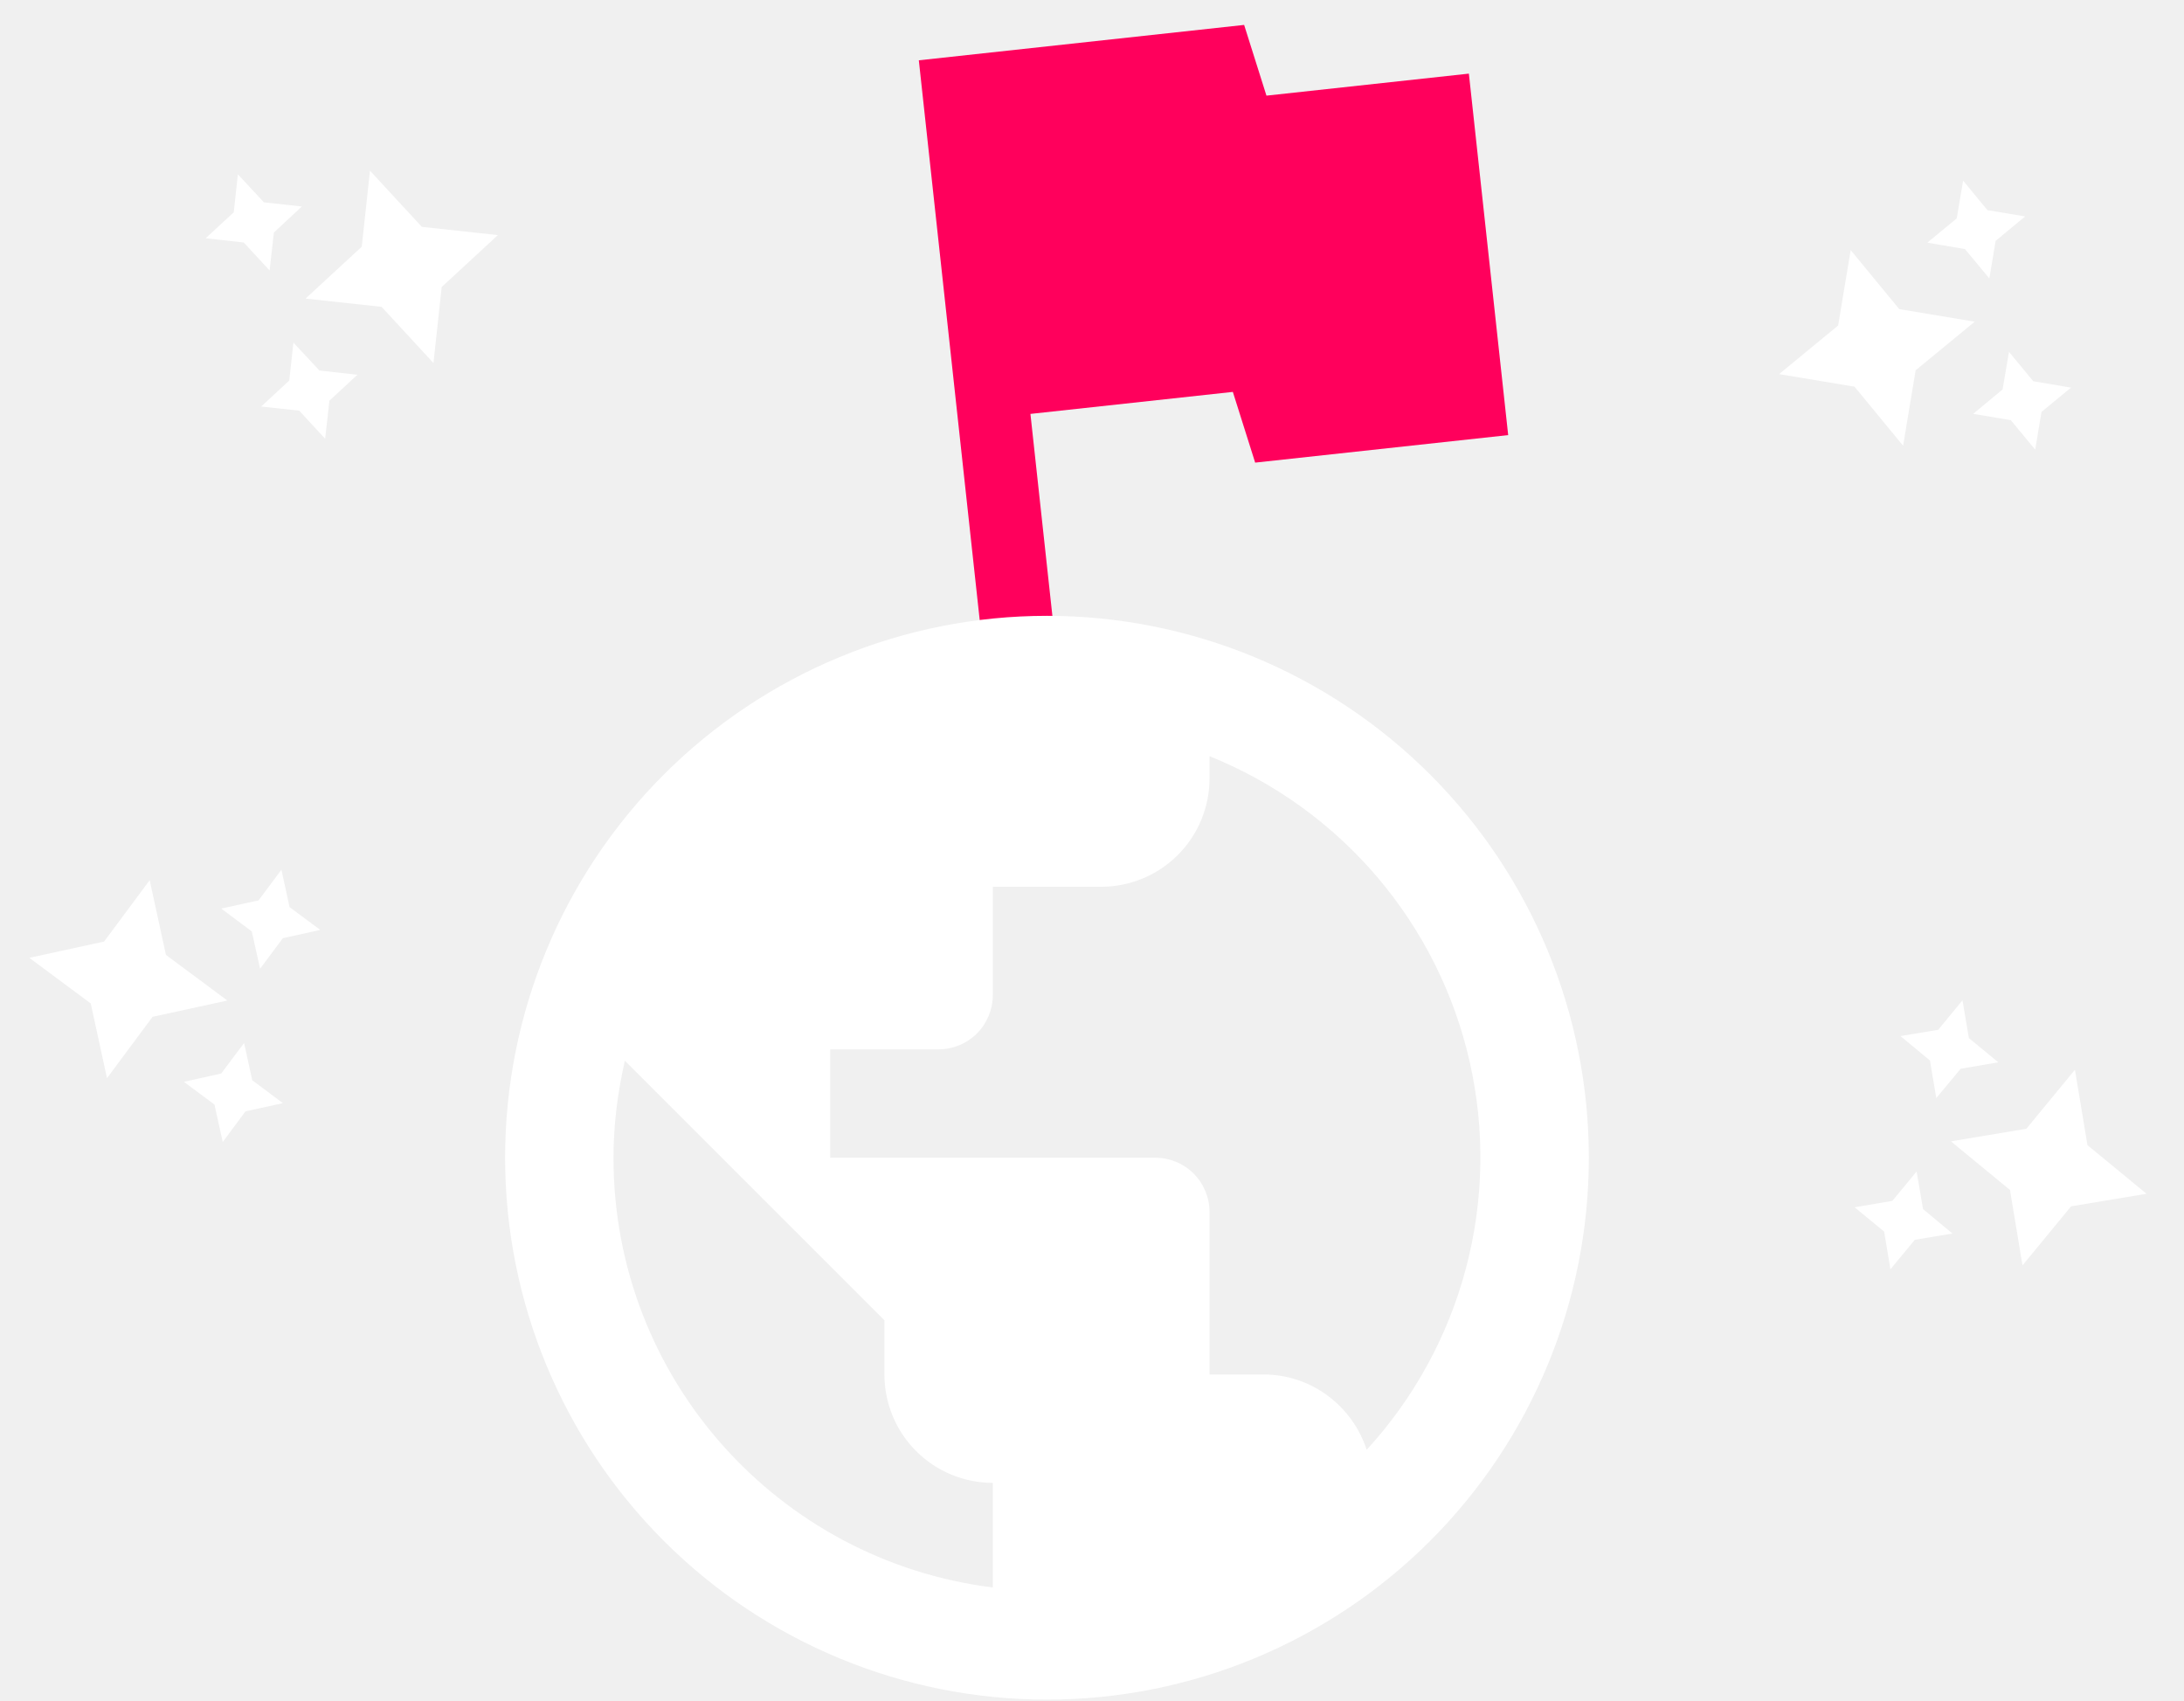
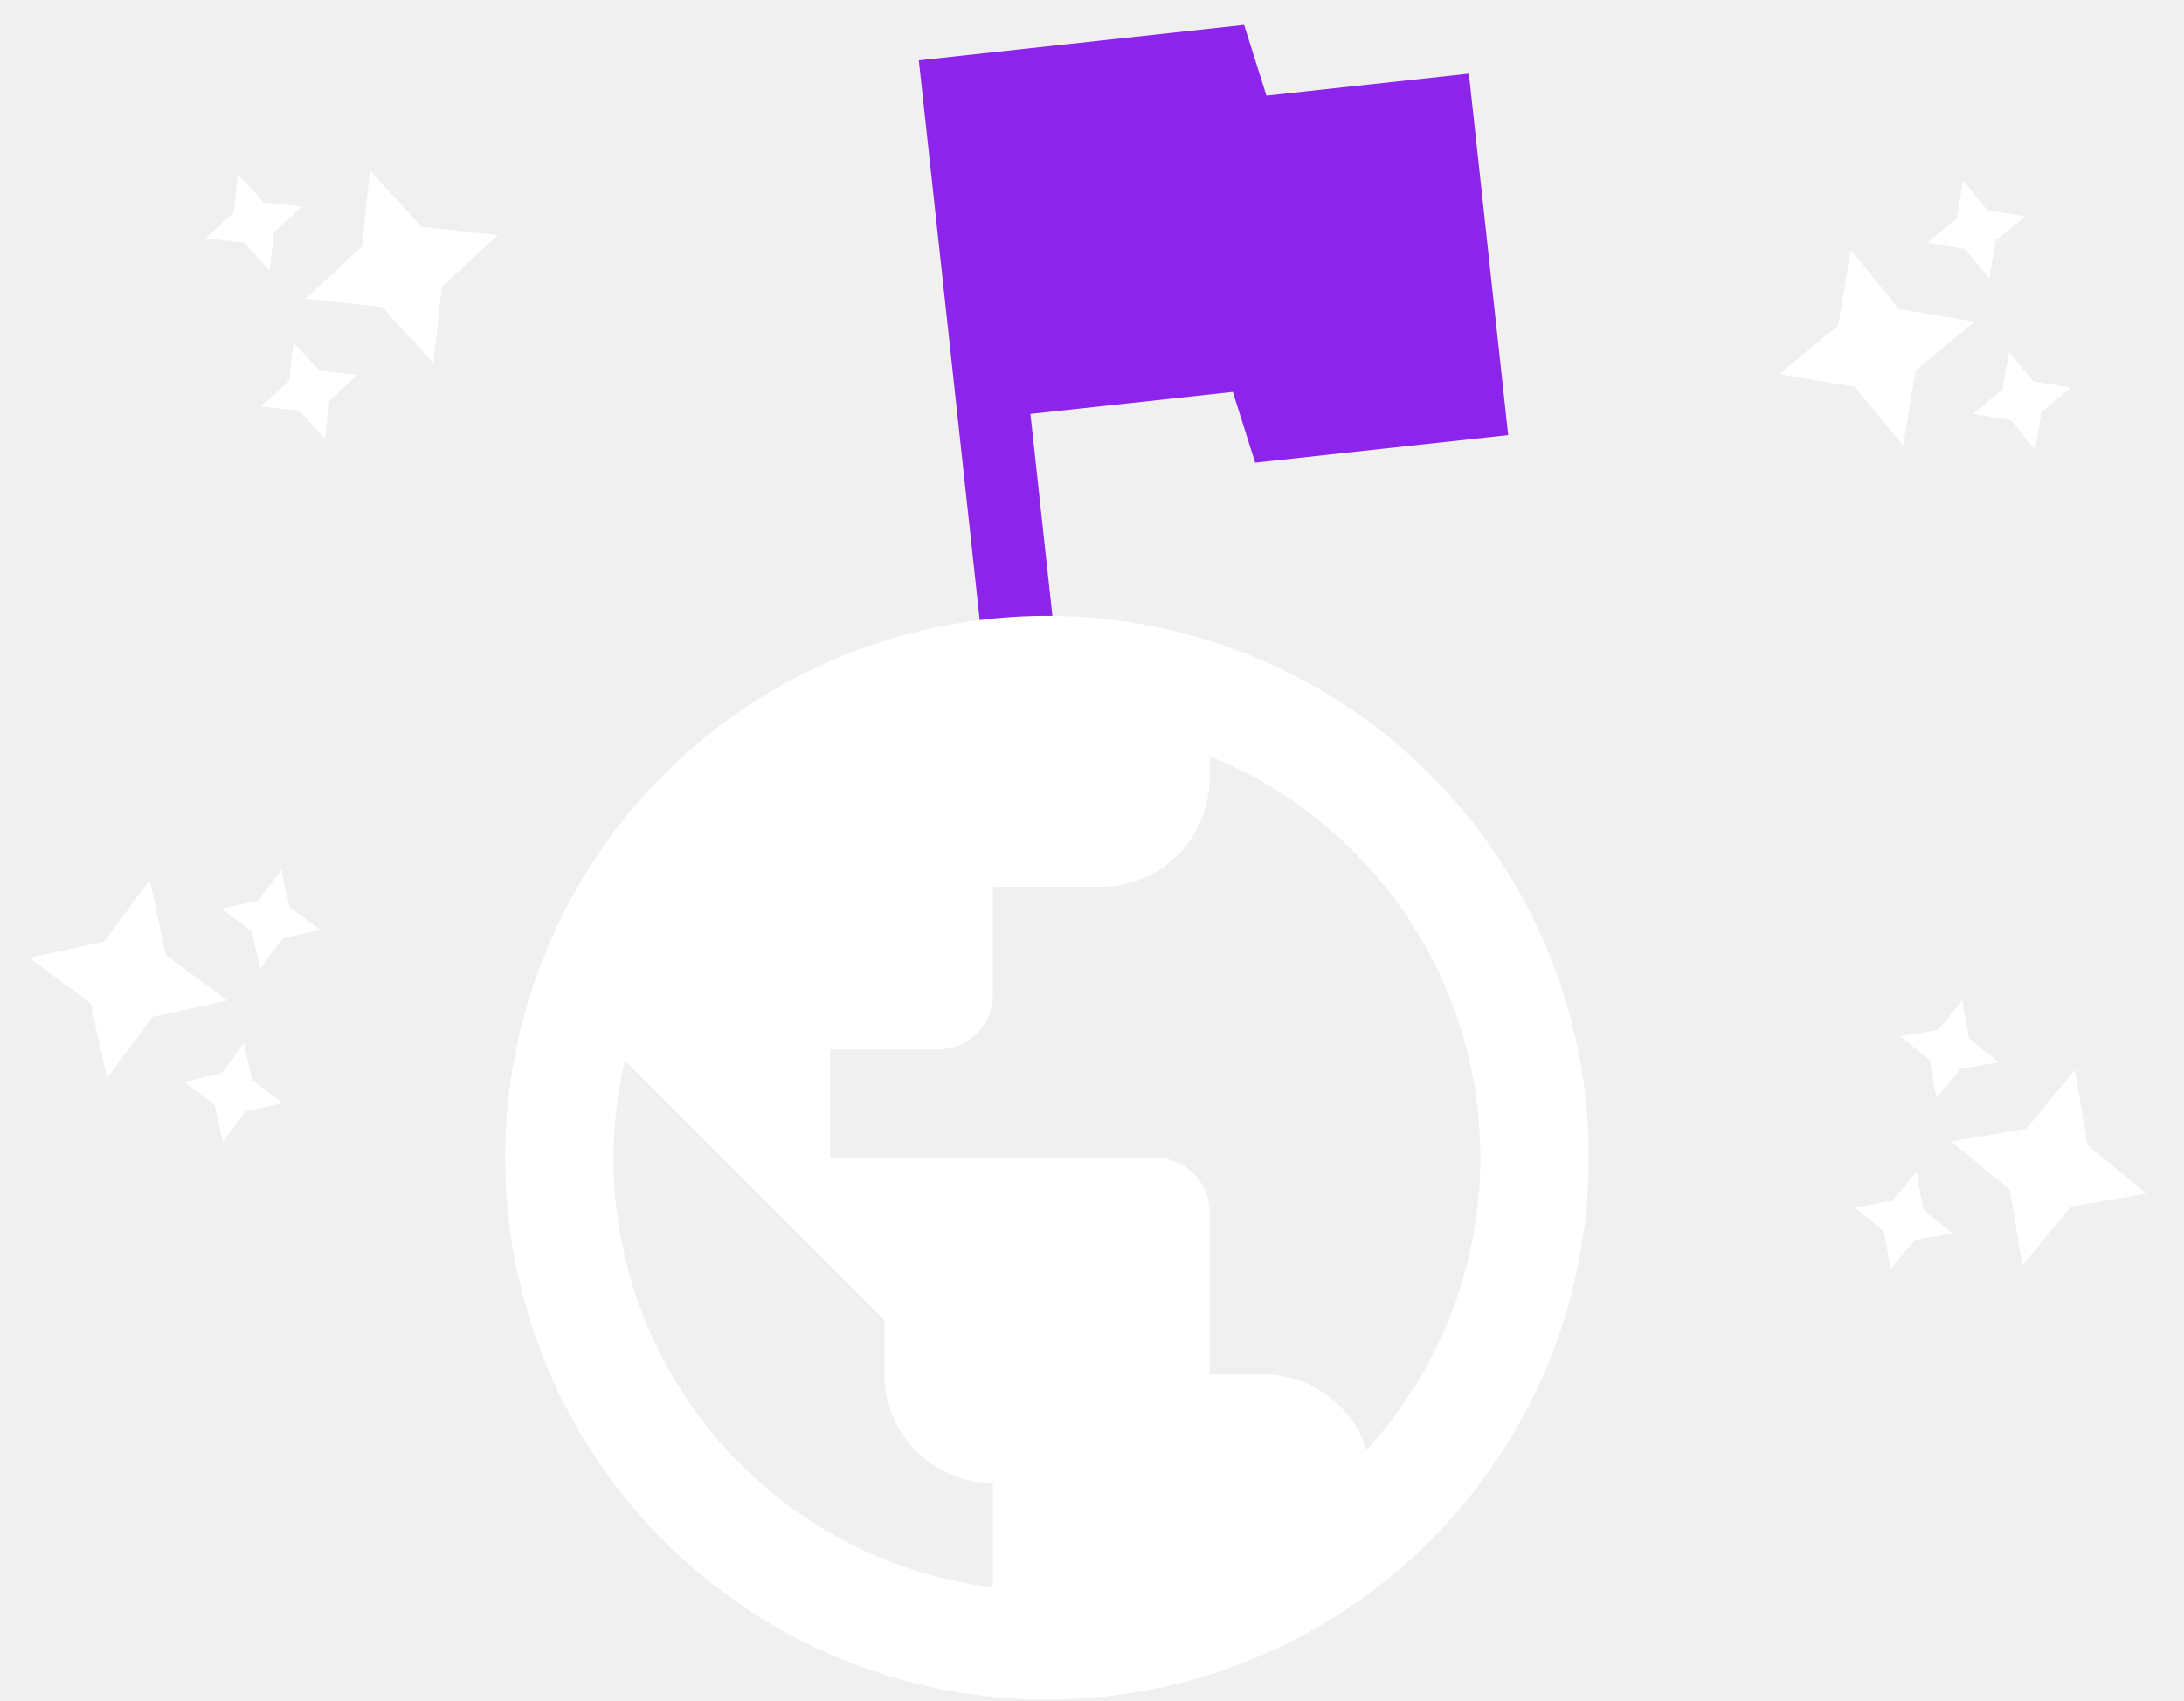
<svg xmlns="http://www.w3.org/2000/svg" width="886" height="690" viewBox="0 0 886 690" fill="none">
-   <path d="M399.859 273.741L372.746 24.463L504.717 10.109L513.772 38.798L595.887 29.866L611.836 176.501L509.192 187.665L500.137 158.976L418.022 167.907L429.186 270.551L399.859 273.741Z" fill="#FF005C" />
+   <path d="M399.859 273.741L372.746 24.463L504.717 10.109L513.772 38.798L595.887 29.866L611.836 176.501L509.192 187.665L500.137 158.976L418.022 167.907L429.186 270.551L399.859 273.741Z" fill="#8C24EC" />
  <path d="M554.43 588.121C548.714 570.535 532.227 557.566 512.663 557.566H490.681V491.619C490.681 485.789 488.365 480.198 484.243 476.075C480.12 471.953 474.529 469.637 468.699 469.637H336.805V425.672H380.77C386.6 425.672 392.191 423.356 396.314 419.234C400.436 415.111 402.752 409.52 402.752 403.69V359.726H446.717C458.377 359.726 469.559 355.094 477.804 346.849C486.049 338.604 490.681 327.421 490.681 315.761V306.748C516.982 317.352 540.322 334.171 558.703 355.765C577.085 377.36 589.959 403.087 596.225 430.744C602.491 458.401 601.962 487.165 594.683 514.573C587.404 541.981 573.592 567.217 554.43 588.121ZM402.752 643.956C315.922 633.185 248.877 559.324 248.877 469.637C248.877 456.008 250.635 442.818 253.493 430.289L358.788 535.583V557.566C358.788 569.226 363.42 580.408 371.665 588.653C379.91 596.898 391.092 601.53 402.752 601.53M424.734 249.814C395.867 249.814 367.282 255.5 340.612 266.547C313.942 277.595 289.709 293.787 269.297 314.199C228.072 355.424 204.912 411.336 204.912 469.637C204.912 527.937 228.072 583.85 269.297 625.075C289.709 645.487 313.942 661.679 340.612 672.726C367.282 683.773 395.867 689.459 424.734 689.459C483.035 689.459 538.948 666.299 580.172 625.075C621.397 583.85 644.557 527.937 644.557 469.637C644.557 440.769 638.871 412.184 627.824 385.514C616.777 358.844 600.585 334.611 580.172 314.199C559.76 293.787 535.527 277.595 508.857 266.547C482.187 255.5 453.602 249.814 424.734 249.814Z" fill="white" />
  <path d="M796.397 73.273L793.802 88.589L781.872 98.431L797.138 101.039L807.03 112.956L809.589 97.703L821.555 87.798L806.252 85.253M750.781 101.445L745.691 132.05L721.732 151.761L752.336 156.851L772.047 180.81L777.138 150.206L801.097 130.495L770.492 125.404M815.005 142.718L812.396 157.984L800.48 167.875L815.732 170.434L825.638 182.4L828.183 167.098L840.162 157.242L824.847 154.648" fill="white" />
  <path d="M96.501 70.698L107.071 82.081L122.445 83.766L111.111 94.321L109.376 109.71L98.87 98.36L83.432 96.642L94.831 86.12M150.095 69.234L171.138 92.031L201.983 95.371L179.185 116.414L175.845 147.259L154.802 124.461L123.957 121.121L146.755 100.078M119.032 138.97L129.587 150.304L144.976 152.039L133.626 162.544L131.907 177.983L121.386 166.584L105.963 164.914L117.346 154.344" fill="white" />
  <path d="M796.136 405.769L798.731 421.085L810.661 430.927L795.395 433.535L785.503 445.452L782.945 430.199L770.978 420.294L786.281 417.749M841.752 433.941L846.843 464.546L870.802 484.257L840.197 489.348L820.486 513.306L815.396 482.702L791.437 462.991L822.041 457.9M777.529 475.214L780.137 490.48L792.053 500.371L776.801 502.93L766.896 514.896L764.35 499.594L752.371 489.739L767.686 487.144" fill="white" />
  <path d="M114.171 352.812L104.869 365.252L89.762 368.562L102.153 377.852L105.512 392.971L114.753 380.569L129.921 377.221L117.469 367.969M60.725 357.047L42.222 381.951L11.906 388.547L36.81 407.05L43.406 437.366L61.909 412.462L92.225 405.866L67.321 387.363M99.017 423.09L89.727 435.481L74.608 438.841L87.01 448.081L90.358 463.25L99.61 450.798L114.768 447.5L102.327 438.198" fill="white" />
</svg>
